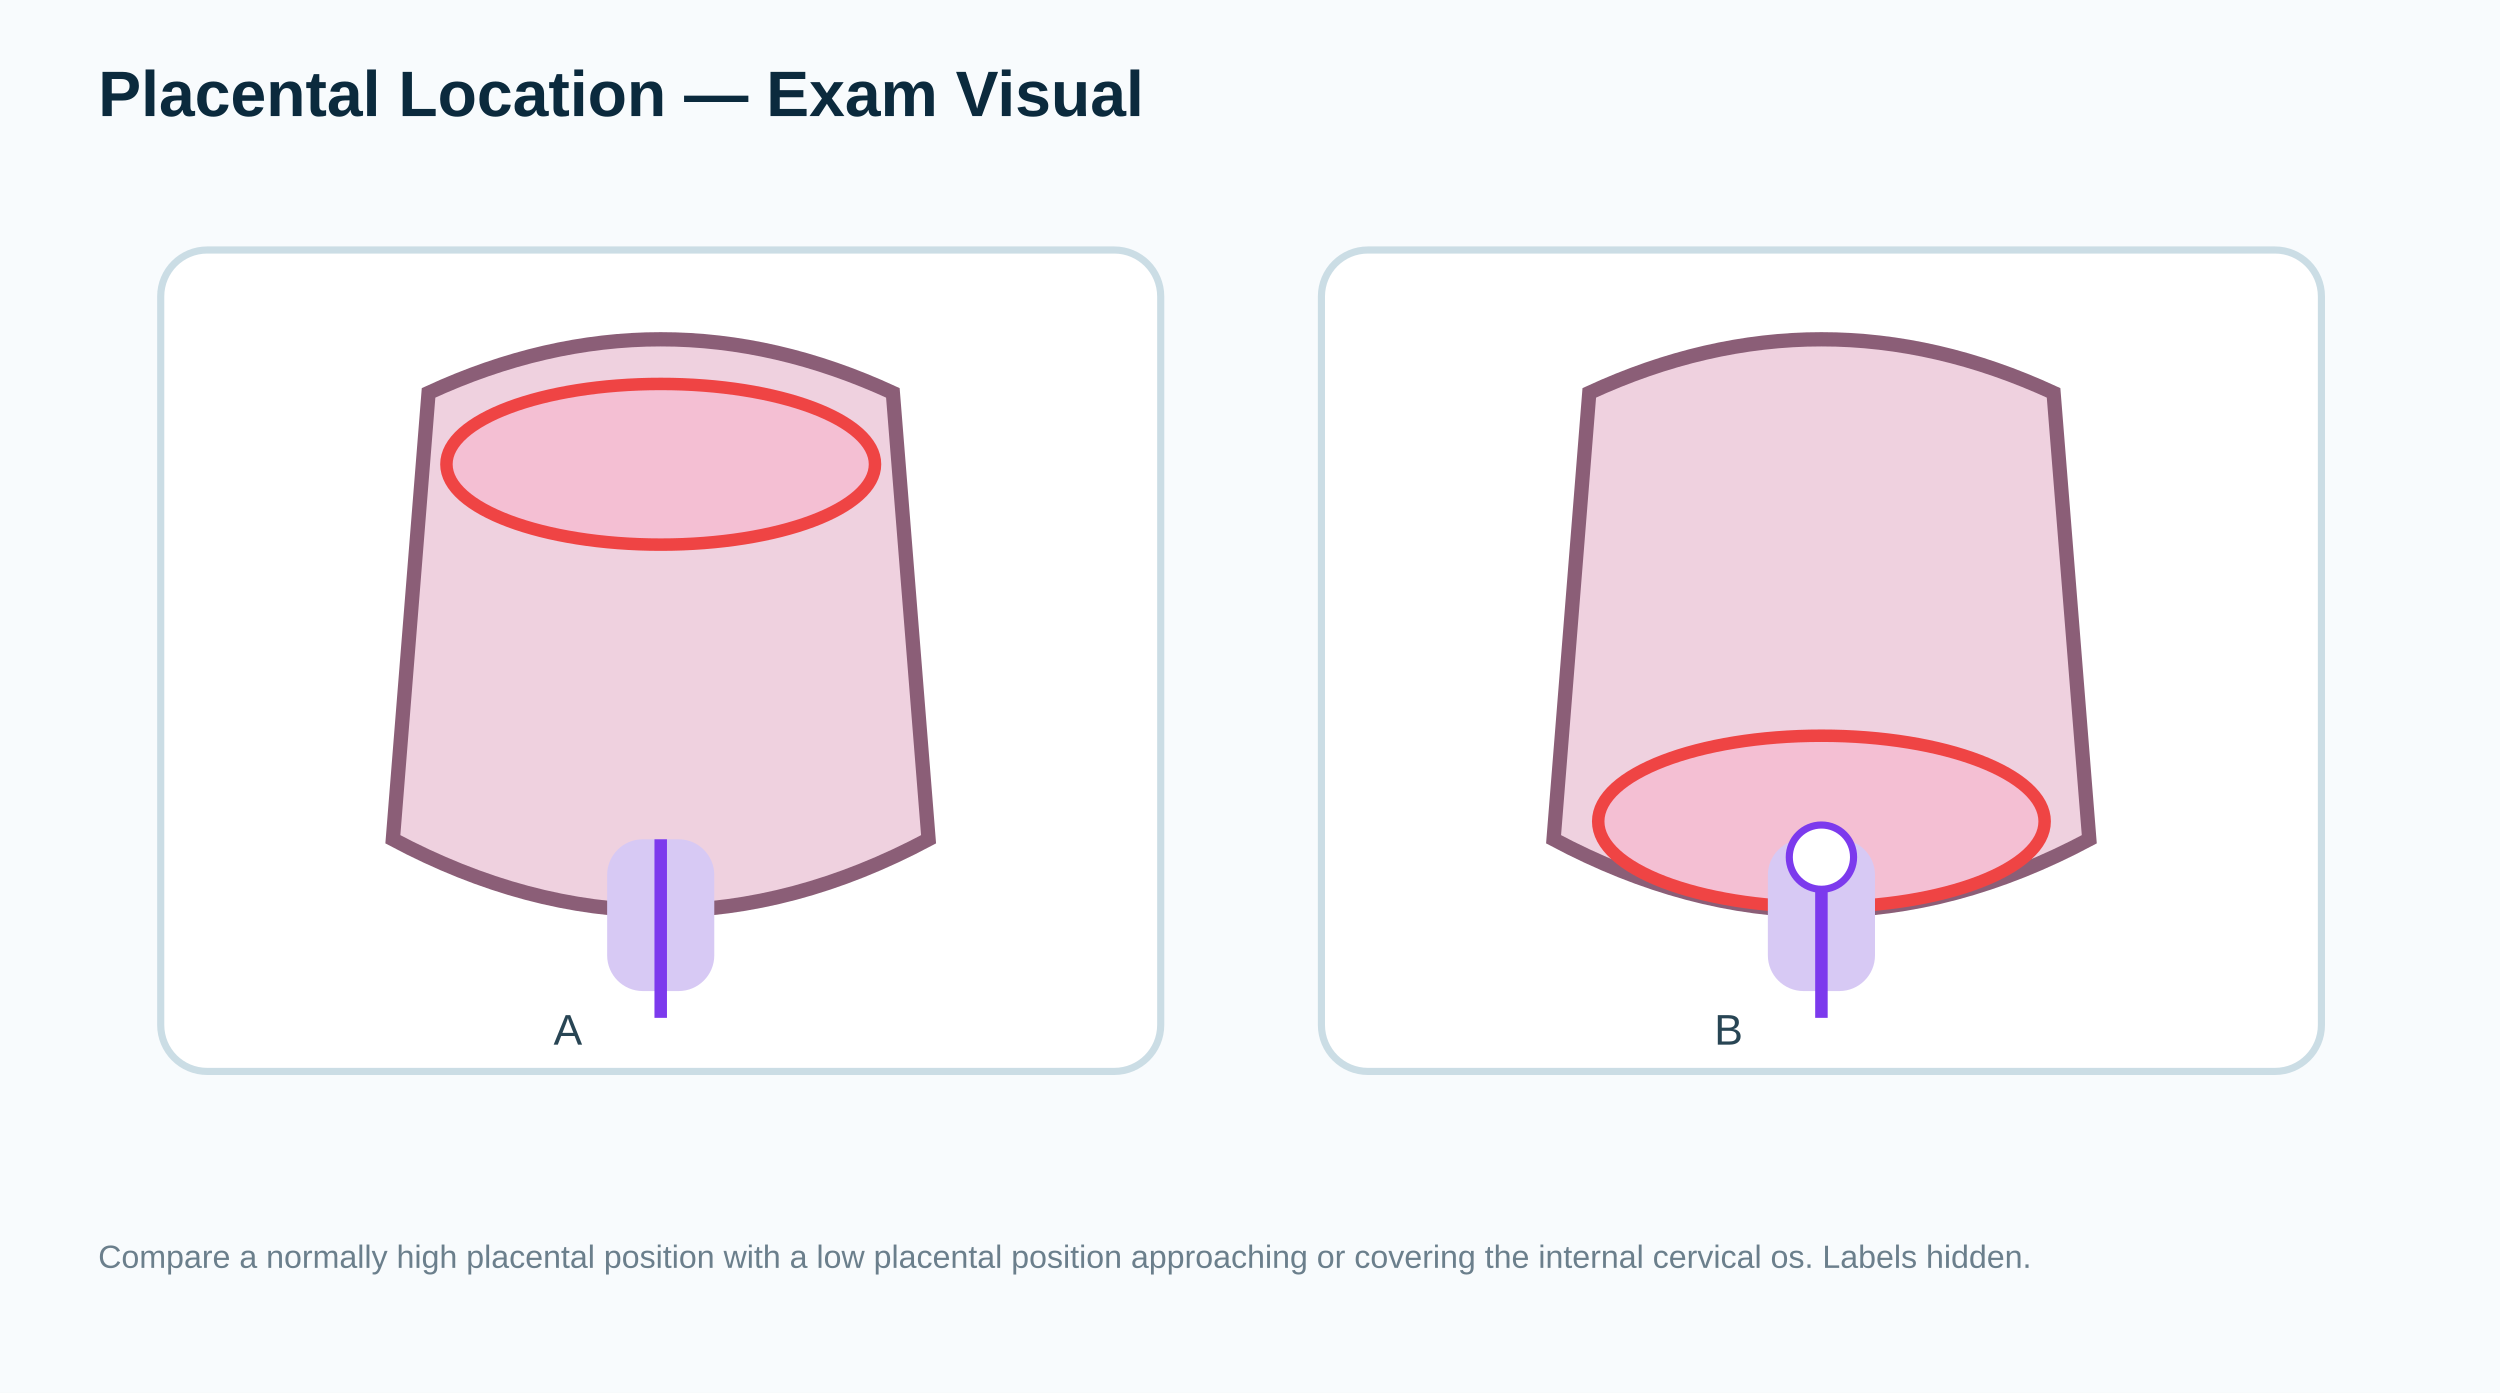
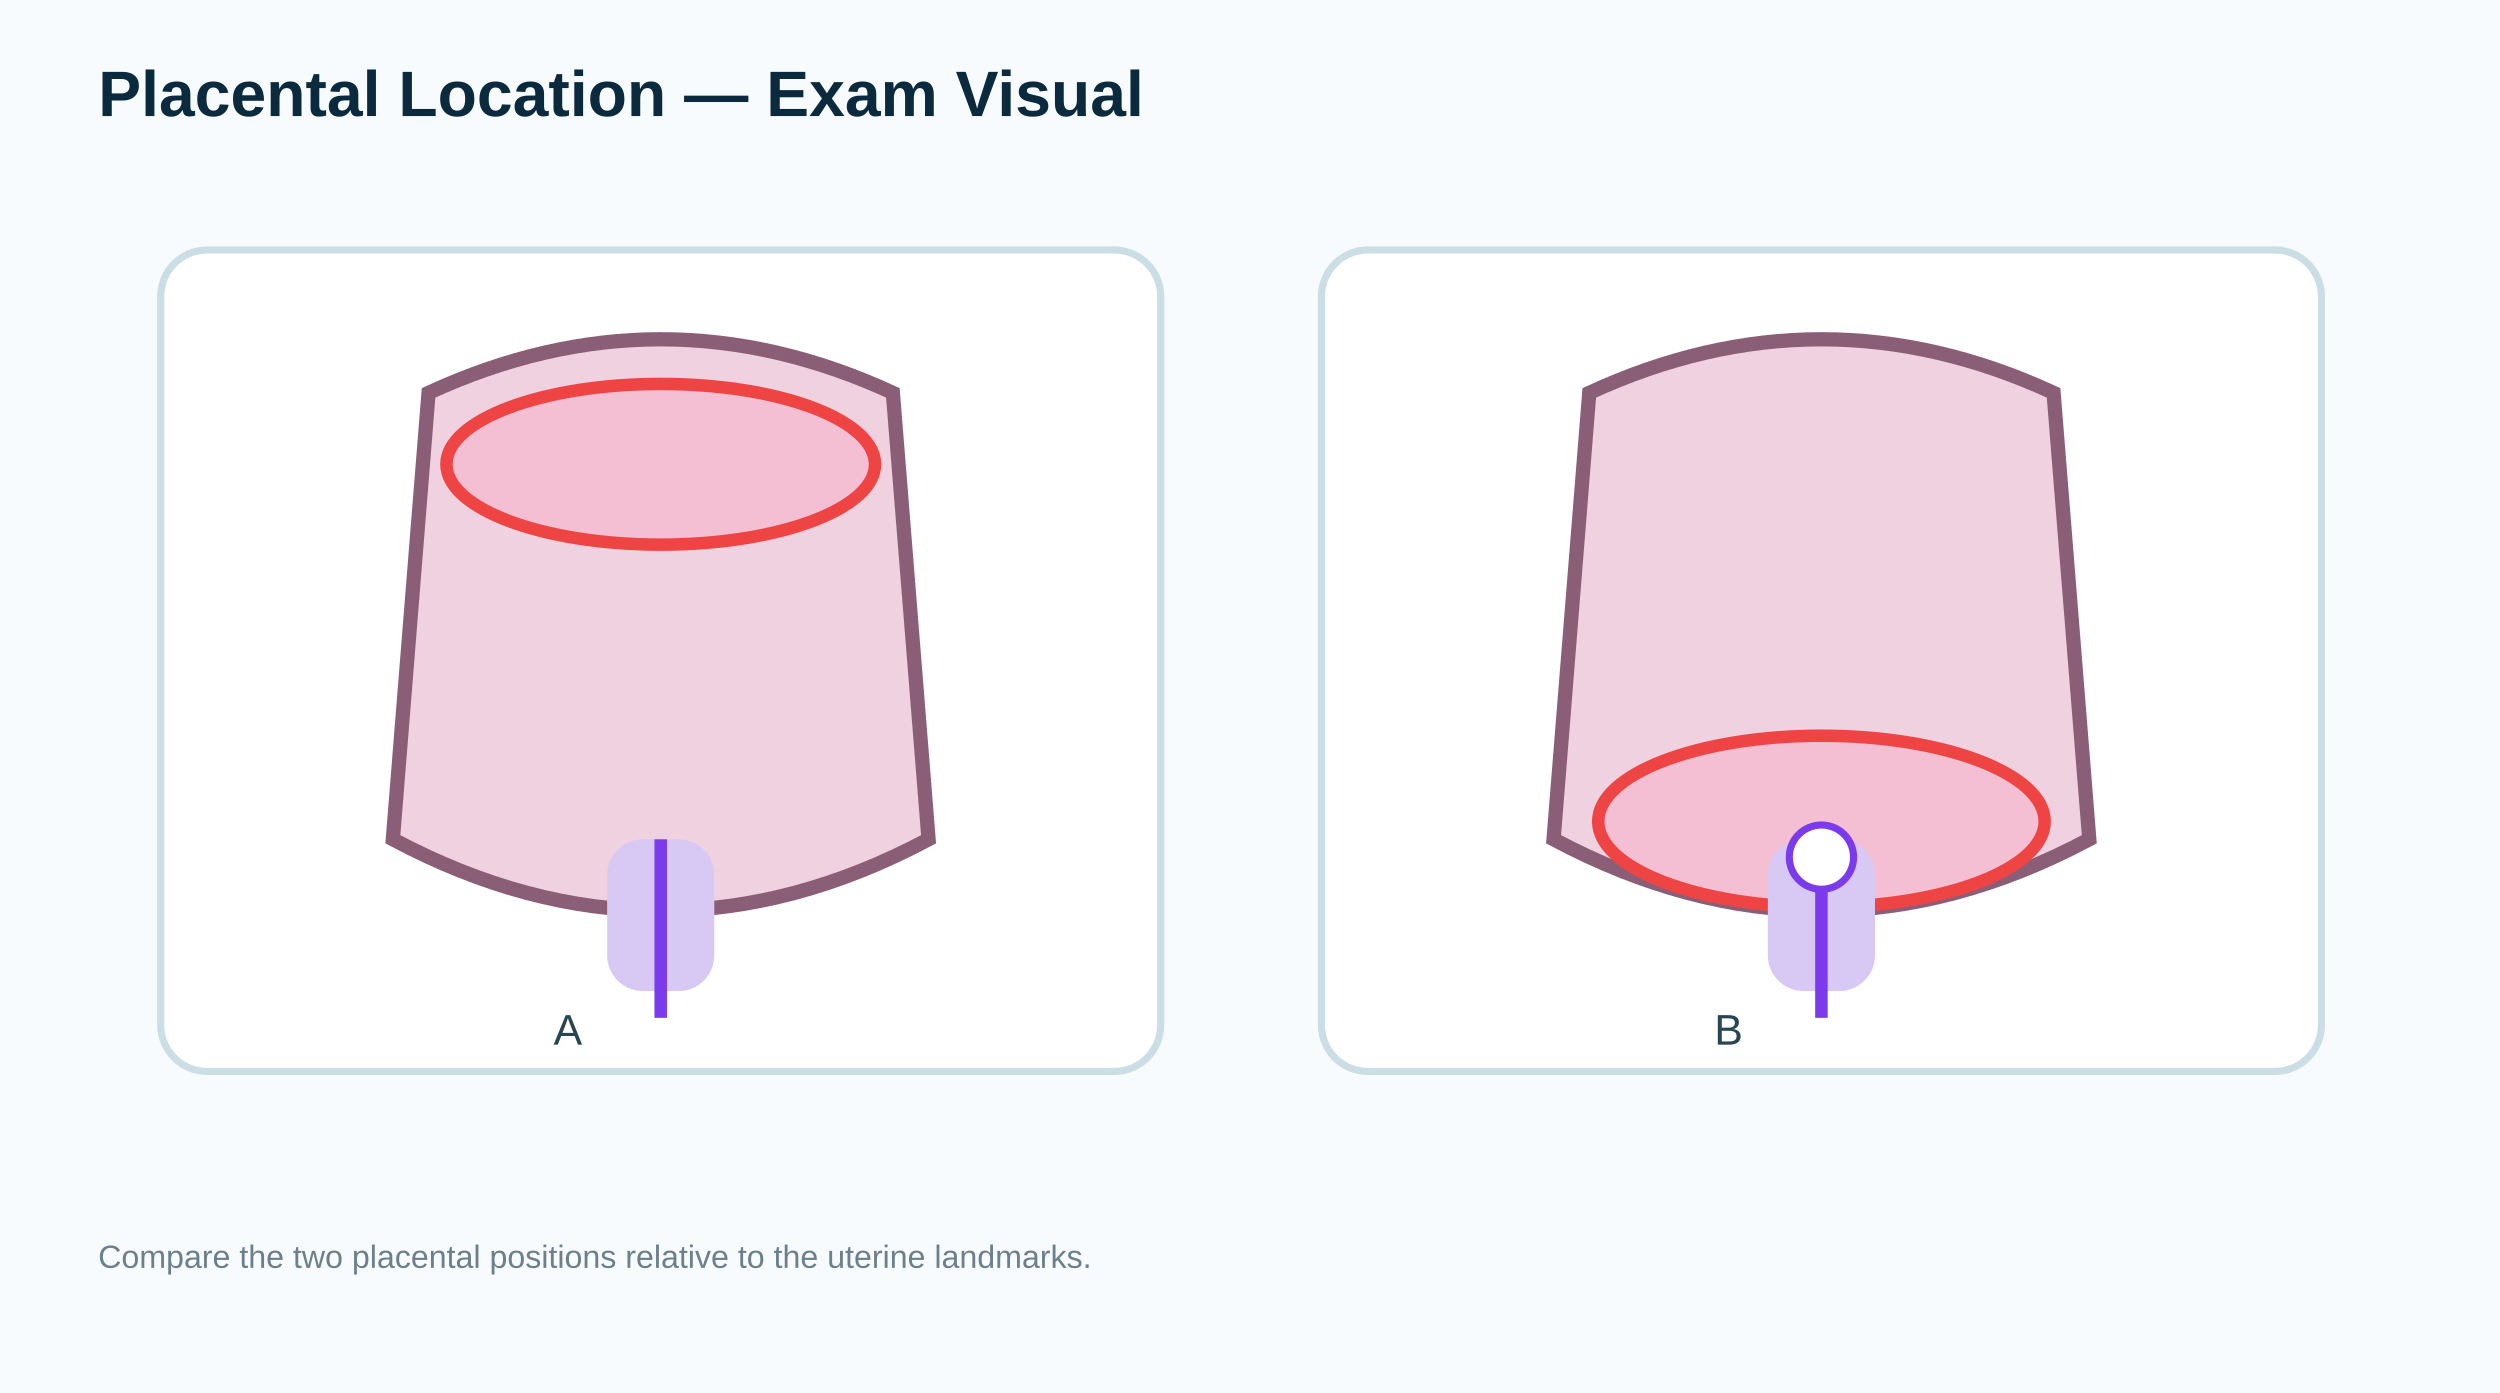
<svg xmlns="http://www.w3.org/2000/svg" viewBox="0 0 1400 780">
  <rect width="1400" height="780" fill="#f8fbfd" />
  <text x="55" y="65" font-family="Arial" font-size="36" font-weight="700" fill="#0b2a3d">Placental Location — Exam Visual</text>
  <g transform="translate(90,140)">
    <rect x="0" y="0" width="560" height="460" rx="26" fill="#fff" stroke="#cbdde5" stroke-width="4" />
    <path d="M150 80 Q280 20 410 80 L430 330 Q280 410 130 330Z" fill="#efd1df" stroke="#8b5e77" stroke-width="8" />
    <ellipse cx="280" cy="120" rx="120" ry="45" fill="#f4bfd3" stroke="#ef4444" stroke-width="7" />
    <rect x="250" y="330" width="60" height="85" rx="20" fill="#d7c9f4" />
    <line x1="280" y1="330" x2="280" y2="430" stroke="#7c3aed" stroke-width="7" />
    <text x="220" y="445" font-family="Arial" font-size="24" fill="#284554">A</text>
    <rect x="650" y="0" width="560" height="460" rx="26" fill="#fff" stroke="#cbdde5" stroke-width="4" />
    <path d="M800 80 Q930 20 1060 80 L1080 330 Q930 410 780 330Z" fill="#efd1df" stroke="#8b5e77" stroke-width="8" />
    <ellipse cx="930" cy="320" rx="125" ry="48" fill="#f4bfd3" stroke="#ef4444" stroke-width="7" />
    <rect x="900" y="330" width="60" height="85" rx="20" fill="#d7c9f4" />
    <line x1="930" y1="330" x2="930" y2="430" stroke="#7c3aed" stroke-width="7" />
    <circle cx="930" cy="340" r="18" fill="#fff" stroke="#7c3aed" stroke-width="4" />
    <text x="870" y="445" font-family="Arial" font-size="24" fill="#284554">B</text>
  </g>
-   <text x="55" y="710" font-family="Arial" font-size="18" fill="#6b7f8c">Compare a normally high placental position with a low placental position approaching or covering the internal cervical os. Labels hidden.</text>
+   <text x="55" y="710" font-family="Arial" font-size="18" fill="#6b7f8c">Compare the two placental positions relative to the uterine landmarks.</text>
</svg>
